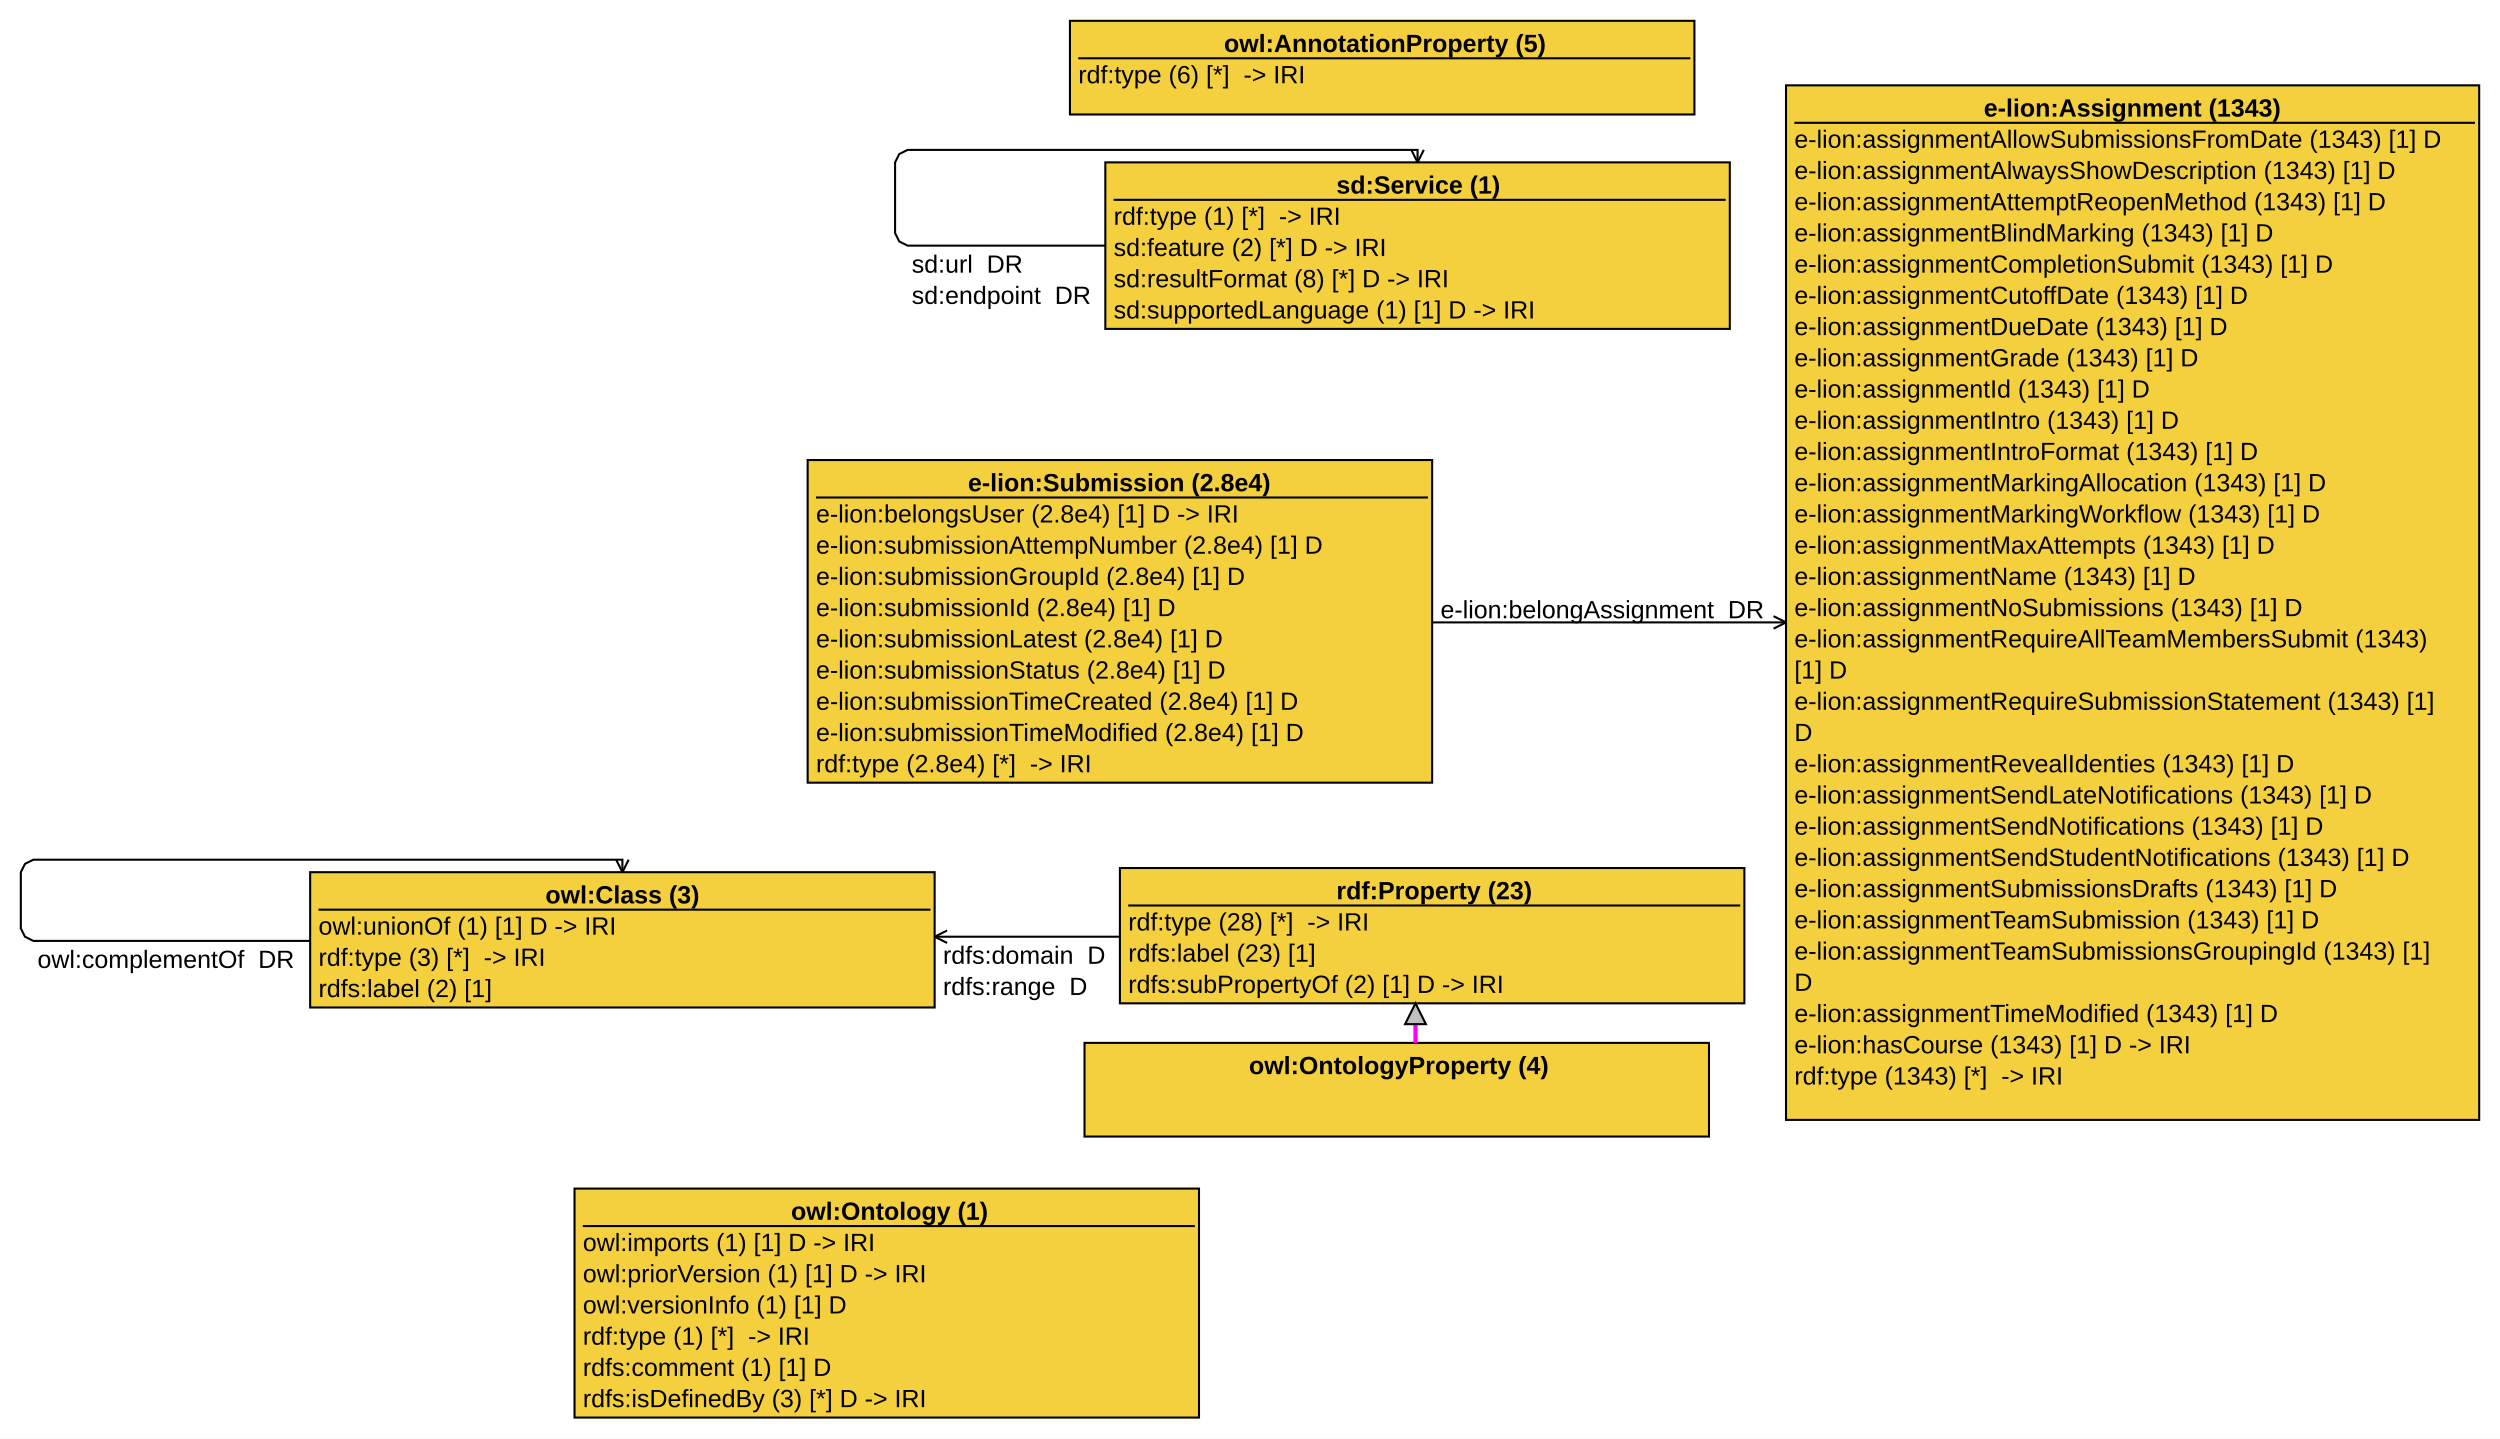
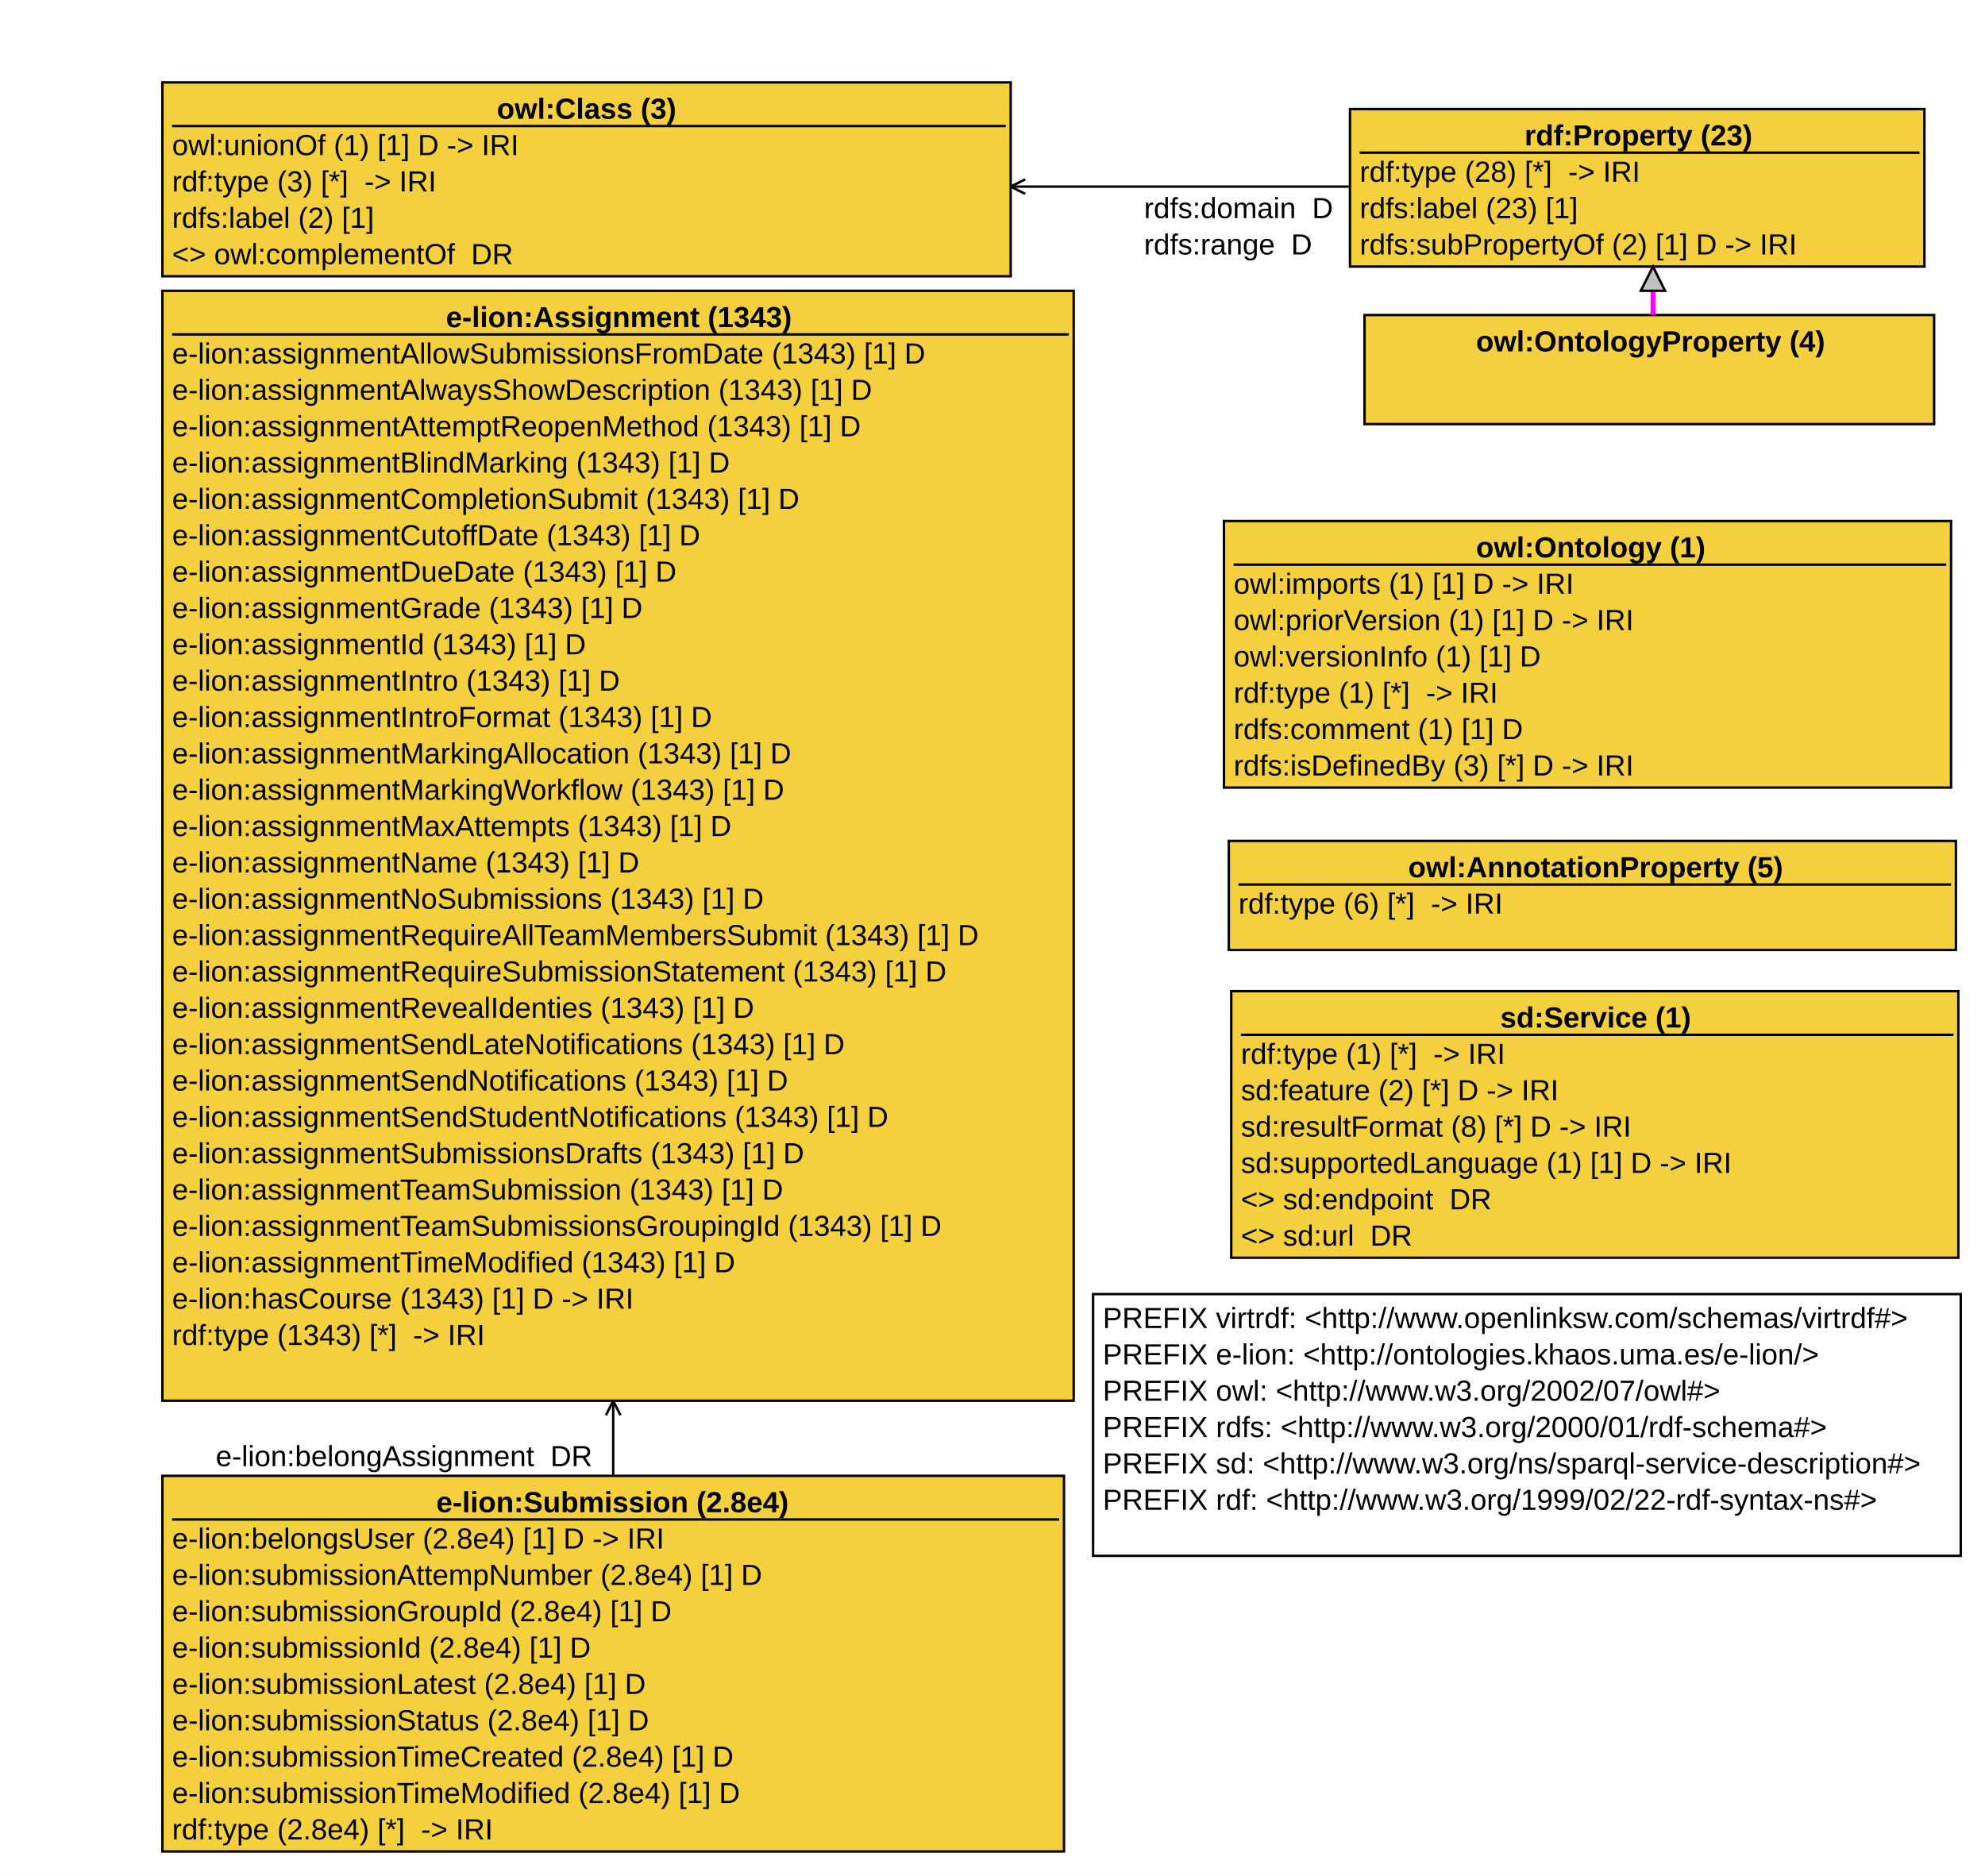
- <svg xmlns="http://www.w3.org/2000/svg" version="1.1" xml:space="preserve" width="1201" height="691" viewBox="0 0 1201 691">
+ <svg xmlns="http://www.w3.org/2000/svg" version="1.1" xml:space="preserve" width="819" height="774" viewBox="0 0 819 774">
 onmousemove="movetip(evt)" onmouseup="endmove()"&gt;
<rect x="0" y="0" width="100%" height="100%" style="fill:White;" />
  <defs>
    <linearGradient id="activ1" x1="0%" y1="0%" x2="100%" y2="0%">
      <stop offset="0%" style="stop-color:#FFFF00;stop-opacity:1" />
      <stop offset="100%" style="stop-color:#FFFFF0;stop-opacity:1" />
    </linearGradient>
  </defs>
-   <g id="2002683319">
-     <polygon points="149,419 449,419 449,484 149,484 " style="fill:#F4D03F; stroke-width:1;stroke:Black;" />
+   <g id="2002719947">
+     <polygon points="557,45 794,45 794,110 557,110 " style="fill:#F4D03F; stroke-width:1;stroke:Black;" />
    <text style="font-family:Arial;font-size:12px;kerning:0;word-spacing:-1px;fill:Black;font-weight:bold;">
-       <tspan x="262" y="434">owl:Class (3)</tspan>
+       <tspan x="629" y="60">rdf:Property (23)</tspan>
    </text>
-     <line x1="153" y1="437" x2="447" y2="437" style="stroke-width:1;stroke:Black;" />
+     <line x1="561" y1="63" x2="792" y2="63" style="stroke-width:1;stroke:Black;" />
    <text style="font-family:Arial;font-size:12px;kerning:0;word-spacing:-1px;fill:Black;">
-       <tspan x="153" y="449">owl:unionOf (1) [1] D -&gt; IRI</tspan>
-       <tspan x="153" y="464">rdf:type (3) [*]  -&gt; IRI</tspan>
-       <tspan x="153" y="479">rdfs:label (2) [1] </tspan>
+       <tspan x="561" y="75">rdf:type (28) [*]  -&gt; IRI</tspan>
+       <tspan x="561" y="90">rdfs:label (23) [1] </tspan>
+       <tspan x="561" y="105">rdfs:subPropertyOf (2) [1] D -&gt; IRI</tspan>
    </text>
  </g>
-   <g id="2002683330">
-     <polygon points="538,417 838,417 838,482 538,482 " style="fill:#F4D03F; stroke-width:1;stroke:Black;" />
+   <g id="2002719958">
+     <polygon points="563,130 798,130 798,175 563,175 " style="fill:#F4D03F; stroke-width:1;stroke:Black;" />
    <text style="font-family:Arial;font-size:12px;kerning:0;word-spacing:-1px;fill:Black;font-weight:bold;">
-       <tspan x="642" y="432">rdf:Property (23)</tspan>
-     </text>
-     <line x1="542" y1="435" x2="836" y2="435" style="stroke-width:1;stroke:Black;" />
-     <text style="font-family:Arial;font-size:12px;kerning:0;word-spacing:-1px;fill:Black;">
-       <tspan x="542" y="447">rdf:type (28) [*]  -&gt; IRI</tspan>
-       <tspan x="542" y="462">rdfs:label (23) [1] </tspan>
-       <tspan x="542" y="477">rdfs:subPropertyOf (2) [1] D -&gt; IRI</tspan>
+       <tspan x="609" y="145">owl:OntologyProperty (4)</tspan>
    </text>
  </g>
-   <g id="2002683341">
-     <polygon points="388,221 688,221 688,376 388,376 " style="fill:#F4D03F; stroke-width:1;stroke:Black;" />
+   <g id="2002719969">
+     <polygon points="505,215 805,215 805,325 505,325 " style="fill:#F4D03F; stroke-width:1;stroke:Black;" />
    <text style="font-family:Arial;font-size:12px;kerning:0;word-spacing:-1px;fill:Black;font-weight:bold;">
-       <tspan x="465" y="236">e-lion:Submission (2.8e4)</tspan>
+       <tspan x="609" y="230">owl:Ontology (1)</tspan>
    </text>
-     <line x1="392" y1="239" x2="686" y2="239" style="stroke-width:1;stroke:Black;" />
+     <line x1="509" y1="233" x2="803" y2="233" style="stroke-width:1;stroke:Black;" />
    <text style="font-family:Arial;font-size:12px;kerning:0;word-spacing:-1px;fill:Black;">
-       <tspan x="392" y="251">e-lion:belongsUser (2.8e4) [1] D -&gt; IRI</tspan>
-       <tspan x="392" y="266">e-lion:submissionAttempNumber (2.8e4) [1] D</tspan>
-       <tspan x="392" y="281">e-lion:submissionGroupId (2.8e4) [1] D</tspan>
-       <tspan x="392" y="296">e-lion:submissionId (2.8e4) [1] D</tspan>
-       <tspan x="392" y="311">e-lion:submissionLatest (2.8e4) [1] D</tspan>
-       <tspan x="392" y="326">e-lion:submissionStatus (2.8e4) [1] D</tspan>
-       <tspan x="392" y="341">e-lion:submissionTimeCreated (2.8e4) [1] D</tspan>
-       <tspan x="392" y="356">e-lion:submissionTimeModified (2.8e4) [1] D</tspan>
-       <tspan x="392" y="371">rdf:type (2.8e4) [*]  -&gt; IRI</tspan>
+       <tspan x="509" y="245">owl:imports (1) [1] D -&gt; IRI</tspan>
+       <tspan x="509" y="260">owl:priorVersion (1) [1] D -&gt; IRI</tspan>
+       <tspan x="509" y="275">owl:versionInfo (1) [1] D</tspan>
+       <tspan x="509" y="290">rdf:type (1) [*]  -&gt; IRI</tspan>
+       <tspan x="509" y="305">rdfs:comment (1) [1] D</tspan>
+       <tspan x="509" y="320">rdfs:isDefinedBy (3) [*] D -&gt; IRI</tspan>
    </text>
  </g>
-   <g id="2002683352">
-     <polygon points="521,501 821,501 821,546 521,546 " style="fill:#F4D03F; stroke-width:1;stroke:Black;" />
+   <g id="2002719980">
+     <polygon points="67,34 417,34 417,114 67,114 " style="fill:#F4D03F; stroke-width:1;stroke:Black;" />
    <text style="font-family:Arial;font-size:12px;kerning:0;word-spacing:-1px;fill:Black;font-weight:bold;">
-       <tspan x="600" y="516">owl:OntologyProperty (4)</tspan>
+       <tspan x="205" y="49">owl:Class (3)</tspan>
+     </text>
+     <line x1="71" y1="52" x2="415" y2="52" style="stroke-width:1;stroke:Black;" />
+     <text style="font-family:Arial;font-size:12px;kerning:0;word-spacing:-1px;fill:Black;">
+       <tspan x="71" y="64">owl:unionOf (1) [1] D -&gt; IRI</tspan>
+       <tspan x="71" y="79">rdf:type (3) [*]  -&gt; IRI</tspan>
+       <tspan x="71" y="94">rdfs:label (2) [1] </tspan>
+       <tspan x="71" y="109">&lt;&gt; owl:complementOf  DR</tspan>
    </text>
  </g>
-   <g id="2002683363">
-     <polygon points="514,10 814,10 814,55 514,55 " style="fill:#F4D03F; stroke-width:1;stroke:Black;" />
+   <g id="2002719991">
+     <polygon points="67,120 443,120 443,578 67,578 " style="fill:#F4D03F; stroke-width:1;stroke:Black;" />
    <text style="font-family:Arial;font-size:12px;kerning:0;word-spacing:-1px;fill:Black;font-weight:bold;">
-       <tspan x="588" y="25">owl:AnnotationProperty (5)</tspan>
+       <tspan x="184" y="135">e-lion:Assignment (1343)</tspan>
    </text>
-     <line x1="518" y1="28" x2="812" y2="28" style="stroke-width:1;stroke:Black;" />
+     <line x1="71" y1="138" x2="441" y2="138" style="stroke-width:1;stroke:Black;" />
    <text style="font-family:Arial;font-size:12px;kerning:0;word-spacing:-1px;fill:Black;">
-       <tspan x="518" y="40">rdf:type (6) [*]  -&gt; IRI</tspan>
+       <tspan x="71" y="150">e-lion:assignmentAllowSubmissionsFromDate (1343) [1] D</tspan>
+       <tspan x="71" y="165">e-lion:assignmentAlwaysShowDescription (1343) [1] D</tspan>
+       <tspan x="71" y="180">e-lion:assignmentAttemptReopenMethod (1343) [1] D</tspan>
+       <tspan x="71" y="195">e-lion:assignmentBlindMarking (1343) [1] D</tspan>
+       <tspan x="71" y="210">e-lion:assignmentCompletionSubmit (1343) [1] D</tspan>
+       <tspan x="71" y="225">e-lion:assignmentCutoffDate (1343) [1] D</tspan>
+       <tspan x="71" y="240">e-lion:assignmentDueDate (1343) [1] D</tspan>
+       <tspan x="71" y="255">e-lion:assignmentGrade (1343) [1] D</tspan>
+       <tspan x="71" y="270">e-lion:assignmentId (1343) [1] D</tspan>
+       <tspan x="71" y="285">e-lion:assignmentIntro (1343) [1] D</tspan>
+       <tspan x="71" y="300">e-lion:assignmentIntroFormat (1343) [1] D</tspan>
+       <tspan x="71" y="315">e-lion:assignmentMarkingAllocation (1343) [1] D</tspan>
+       <tspan x="71" y="330">e-lion:assignmentMarkingWorkflow (1343) [1] D</tspan>
+       <tspan x="71" y="345">e-lion:assignmentMaxAttempts (1343) [1] D</tspan>
+       <tspan x="71" y="360">e-lion:assignmentName (1343) [1] D</tspan>
+       <tspan x="71" y="375">e-lion:assignmentNoSubmissions (1343) [1] D</tspan>
+       <tspan x="71" y="390">e-lion:assignmentRequireAllTeamMembersSubmit (1343) [1] D</tspan>
+       <tspan x="71" y="405">e-lion:assignmentRequireSubmissionStatement (1343) [1] D</tspan>
+       <tspan x="71" y="420">e-lion:assignmentRevealIdenties (1343) [1] D</tspan>
+       <tspan x="71" y="435">e-lion:assignmentSendLateNotifications (1343) [1] D</tspan>
+       <tspan x="71" y="450">e-lion:assignmentSendNotifications (1343) [1] D</tspan>
+       <tspan x="71" y="465">e-lion:assignmentSendStudentNotifications (1343) [1] D</tspan>
+       <tspan x="71" y="480">e-lion:assignmentSubmissionsDrafts (1343) [1] D</tspan>
+       <tspan x="71" y="495">e-lion:assignmentTeamSubmission (1343) [1] D</tspan>
+       <tspan x="71" y="510">e-lion:assignmentTeamSubmissionsGroupingId (1343) [1] D</tspan>
+       <tspan x="71" y="525">e-lion:assignmentTimeModified (1343) [1] D</tspan>
+       <tspan x="71" y="540">e-lion:hasCourse (1343) [1] D -&gt; IRI</tspan>
+       <tspan x="71" y="555">rdf:type (1343) [*]  -&gt; IRI</tspan>
    </text>
  </g>
-   <g id="2002683396">
-     <polygon points="531,78 831,78 831,158 531,158 " style="fill:#F4D03F; stroke-width:1;stroke:Black;" />
+   <g id="2002720002">
+     <polygon points="507,347 807,347 807,392 507,392 " style="fill:#F4D03F; stroke-width:1;stroke:Black;" />
    <text style="font-family:Arial;font-size:12px;kerning:0;word-spacing:-1px;fill:Black;font-weight:bold;">
-       <tspan x="642" y="93">sd:Service (1)</tspan>
+       <tspan x="581" y="362">owl:AnnotationProperty (5)</tspan>
    </text>
-     <line x1="535" y1="96" x2="829" y2="96" style="stroke-width:1;stroke:Black;" />
+     <line x1="511" y1="365" x2="805" y2="365" style="stroke-width:1;stroke:Black;" />
    <text style="font-family:Arial;font-size:12px;kerning:0;word-spacing:-1px;fill:Black;">
-       <tspan x="535" y="108">rdf:type (1) [*]  -&gt; IRI</tspan>
-       <tspan x="535" y="123">sd:feature (2) [*] D -&gt; IRI</tspan>
-       <tspan x="535" y="138">sd:resultFormat (8) [*] D -&gt; IRI</tspan>
-       <tspan x="535" y="153">sd:supportedLanguage (1) [1] D -&gt; IRI</tspan>
+       <tspan x="511" y="377">rdf:type (6) [*]  -&gt; IRI</tspan>
    </text>
  </g>
-   <g id="2002683374">
-     <polygon points="276,571 576,571 576,681 276,681 " style="fill:#F4D03F; stroke-width:1;stroke:Black;" />
-     <text style="font-family:Arial;font-size:12px;kerning:0;word-spacing:-1px;fill:Black;font-weight:bold;">
-       <tspan x="380" y="586">owl:Ontology (1)</tspan>
-     </text>
-     <line x1="280" y1="589" x2="574" y2="589" style="stroke-width:1;stroke:Black;" />
+   <g id="2002720013">
+     <polygon points="451,534 809,534 809,642 451,642 " style="fill:White; stroke-width:1;stroke:Black;" />
    <text style="font-family:Arial;font-size:12px;kerning:0;word-spacing:-1px;fill:Black;">
-       <tspan x="280" y="601">owl:imports (1) [1] D -&gt; IRI</tspan>
-       <tspan x="280" y="616">owl:priorVersion (1) [1] D -&gt; IRI</tspan>
-       <tspan x="280" y="631">owl:versionInfo (1) [1] D</tspan>
-       <tspan x="280" y="646">rdf:type (1) [*]  -&gt; IRI</tspan>
-       <tspan x="280" y="661">rdfs:comment (1) [1] D</tspan>
-       <tspan x="280" y="676">rdfs:isDefinedBy (3) [*] D -&gt; IRI</tspan>
+       <tspan x="455" y="548">PREFIX virtrdf: &lt;http://www.openlinksw.com/schemas/virtrdf#&gt;</tspan>
+       <tspan x="455" y="563">PREFIX e-lion: &lt;http://ontologies.khaos.uma.es/e-lion/&gt;</tspan>
+       <tspan x="455" y="578">PREFIX owl: &lt;http://www.w3.org/2002/07/owl#&gt;</tspan>
+       <tspan x="455" y="593">PREFIX rdfs: &lt;http://www.w3.org/2000/01/rdf-schema#&gt;</tspan>
+       <tspan x="455" y="608">PREFIX sd: &lt;http://www.w3.org/ns/sparql-service-description#&gt;</tspan>
+       <tspan x="455" y="623">PREFIX rdf: &lt;http://www.w3.org/1999/02/22-rdf-syntax-ns#&gt;</tspan>
    </text>
  </g>
-   <g id="2002683385">
-     <polygon points="858,41 1191,41 1191,538 858,538 " style="fill:#F4D03F; stroke-width:1;stroke:Black;" />
+   <g id="2002720024">
+     <polygon points="67,609 439,609 439,764 67,764 " style="fill:#F4D03F; stroke-width:1;stroke:Black;" />
    <text style="font-family:Arial;font-size:12px;kerning:0;word-spacing:-1px;fill:Black;font-weight:bold;">
-       <tspan x="953" y="56">e-lion:Assignment (1343)</tspan>
+       <tspan x="180" y="624">e-lion:Submission (2.8e4)</tspan>
    </text>
-     <line x1="862" y1="59" x2="1189" y2="59" style="stroke-width:1;stroke:Black;" />
+     <line x1="71" y1="627" x2="437" y2="627" style="stroke-width:1;stroke:Black;" />
    <text style="font-family:Arial;font-size:12px;kerning:0;word-spacing:-1px;fill:Black;">
-       <tspan x="862" y="71">e-lion:assignmentAllowSubmissionsFromDate (1343) [1] D</tspan>
-       <tspan x="862" y="86">e-lion:assignmentAlwaysShowDescription (1343) [1] D</tspan>
-       <tspan x="862" y="101">e-lion:assignmentAttemptReopenMethod (1343) [1] D</tspan>
-       <tspan x="862" y="116">e-lion:assignmentBlindMarking (1343) [1] D</tspan>
-       <tspan x="862" y="131">e-lion:assignmentCompletionSubmit (1343) [1] D</tspan>
-       <tspan x="862" y="146">e-lion:assignmentCutoffDate (1343) [1] D</tspan>
-       <tspan x="862" y="161">e-lion:assignmentDueDate (1343) [1] D</tspan>
-       <tspan x="862" y="176">e-lion:assignmentGrade (1343) [1] D</tspan>
-       <tspan x="862" y="191">e-lion:assignmentId (1343) [1] D</tspan>
-       <tspan x="862" y="206">e-lion:assignmentIntro (1343) [1] D</tspan>
-       <tspan x="862" y="221">e-lion:assignmentIntroFormat (1343) [1] D</tspan>
-       <tspan x="862" y="236">e-lion:assignmentMarkingAllocation (1343) [1] D</tspan>
-       <tspan x="862" y="251">e-lion:assignmentMarkingWorkflow (1343) [1] D</tspan>
-       <tspan x="862" y="266">e-lion:assignmentMaxAttempts (1343) [1] D</tspan>
-       <tspan x="862" y="281">e-lion:assignmentName (1343) [1] D</tspan>
-       <tspan x="862" y="296">e-lion:assignmentNoSubmissions (1343) [1] D</tspan>
-       <tspan x="862" y="311">e-lion:assignmentRequireAllTeamMembersSubmit (1343) </tspan>
-       <tspan x="862" y="326">[1] D</tspan>
-       <tspan x="862" y="341">e-lion:assignmentRequireSubmissionStatement (1343) [1] </tspan>
-       <tspan x="862" y="356">D</tspan>
-       <tspan x="862" y="371">e-lion:assignmentRevealIdenties (1343) [1] D</tspan>
-       <tspan x="862" y="386">e-lion:assignmentSendLateNotifications (1343) [1] D</tspan>
-       <tspan x="862" y="401">e-lion:assignmentSendNotifications (1343) [1] D</tspan>
-       <tspan x="862" y="416">e-lion:assignmentSendStudentNotifications (1343) [1] D</tspan>
-       <tspan x="862" y="431">e-lion:assignmentSubmissionsDrafts (1343) [1] D</tspan>
-       <tspan x="862" y="446">e-lion:assignmentTeamSubmission (1343) [1] D</tspan>
-       <tspan x="862" y="461">e-lion:assignmentTeamSubmissionsGroupingId (1343) [1] </tspan>
-       <tspan x="862" y="476">D</tspan>
-       <tspan x="862" y="491">e-lion:assignmentTimeModified (1343) [1] D</tspan>
-       <tspan x="862" y="506">e-lion:hasCourse (1343) [1] D -&gt; IRI</tspan>
-       <tspan x="862" y="521">rdf:type (1343) [*]  -&gt; IRI</tspan>
+       <tspan x="71" y="639">e-lion:belongsUser (2.8e4) [1] D -&gt; IRI</tspan>
+       <tspan x="71" y="654">e-lion:submissionAttempNumber (2.8e4) [1] D</tspan>
+       <tspan x="71" y="669">e-lion:submissionGroupId (2.8e4) [1] D</tspan>
+       <tspan x="71" y="684">e-lion:submissionId (2.8e4) [1] D</tspan>
+       <tspan x="71" y="699">e-lion:submissionLatest (2.8e4) [1] D</tspan>
+       <tspan x="71" y="714">e-lion:submissionStatus (2.8e4) [1] D</tspan>
+       <tspan x="71" y="729">e-lion:submissionTimeCreated (2.8e4) [1] D</tspan>
+       <tspan x="71" y="744">e-lion:submissionTimeModified (2.8e4) [1] D</tspan>
+       <tspan x="71" y="759">rdf:type (2.8e4) [*]  -&gt; IRI</tspan>
    </text>
  </g>
-   <g id="2002683297">
-     <path d="M149,452 L16,452 12,450 10,446 10,419 12,415 16,413 299,413 299,419 " style="fill:none;stroke-width:1;stroke:Black;" />
-     <line x1="296" y1="413" x2="299" y2="419" style="stroke-width:1;stroke:Black;" />
-     <line x1="302" y1="413" x2="299" y2="419" style="stroke-width:1;stroke:Black;" />
+   <g id="2002720035">
+     <polygon points="508,409 808,409 808,519 508,519 " style="fill:#F4D03F; stroke-width:1;stroke:Black;" />
+     <text style="font-family:Arial;font-size:12px;kerning:0;word-spacing:-1px;fill:Black;font-weight:bold;">
+       <tspan x="619" y="424">sd:Service (1)</tspan>
+     </text>
+     <line x1="512" y1="427" x2="806" y2="427" style="stroke-width:1;stroke:Black;" />
    <text style="font-family:Arial;font-size:12px;kerning:0;word-spacing:-1px;fill:Black;">
-       <tspan x="18" y="465">owl:complementOf  DR</tspan>
+       <tspan x="512" y="439">rdf:type (1) [*]  -&gt; IRI</tspan>
+       <tspan x="512" y="454">sd:feature (2) [*] D -&gt; IRI</tspan>
+       <tspan x="512" y="469">sd:resultFormat (8) [*] D -&gt; IRI</tspan>
+       <tspan x="512" y="484">sd:supportedLanguage (1) [1] D -&gt; IRI</tspan>
+       <tspan x="512" y="499">&lt;&gt; sd:endpoint  DR</tspan>
+       <tspan x="512" y="514">&lt;&gt; sd:url  DR</tspan>
    </text>
  </g>
-   <g id="2002683302">
-     <path d="M688,299 L858,299 " style="fill:none;stroke-width:1;stroke:Black;" />
-     <line x1="852" y1="296" x2="858" y2="299" style="stroke-width:1;stroke:Black;" />
-     <line x1="852" y1="302" x2="858" y2="299" style="stroke-width:1;stroke:Black;" />
+   <g id="2002719935">
+     <path d="M557,77 L417,77 " style="fill:none;stroke-width:1;stroke:Black;" />
+     <line x1="423" y1="74" x2="417" y2="77" style="stroke-width:1;stroke:Black;" />
+     <line x1="423" y1="80" x2="417" y2="77" style="stroke-width:1;stroke:Black;" />
    <text style="font-family:Arial;font-size:12px;kerning:0;word-spacing:-1px;fill:Black;">
-       <tspan x="692" y="297">e-lion:belongAssignment  DR</tspan>
+       <tspan x="472" y="90">rdfs:domain  D</tspan>
+       <tspan x="472" y="105">rdfs:range  D</tspan>
    </text>
  </g>
-   <g id="2002683307">
-     <path d="M531,118 L436,118 432,116 430,112 430,78 432,74 436,72 681,72 681,78 " style="fill:none;stroke-width:1;stroke:Black;" />
-     <line x1="678" y1="72" x2="681" y2="78" style="stroke-width:1;stroke:Black;" />
-     <line x1="684" y1="72" x2="681" y2="78" style="stroke-width:1;stroke:Black;" />
+   <g id="2002719940">
+     <path d="M253,609 L253,578 " style="fill:none;stroke-width:1;stroke:Black;" />
+     <line x1="250" y1="584" x2="253" y2="578" style="stroke-width:1;stroke:Black;" />
+     <line x1="256" y1="584" x2="253" y2="578" style="stroke-width:1;stroke:Black;" />
    <text style="font-family:Arial;font-size:12px;kerning:0;word-spacing:-1px;fill:Black;">
-       <tspan x="438" y="131">sd:url  DR</tspan>
-       <tspan x="438" y="146">sd:endpoint  DR</tspan>
+       <tspan x="89" y="605">e-lion:belongAssignment  DR</tspan>
    </text>
  </g>
-   <g id="2002683312">
-     <path d="M538,450 L449,450 " style="fill:none;stroke-width:1;stroke:Black;" />
-     <line x1="455" y1="447" x2="449" y2="450" style="stroke-width:1;stroke:Black;" />
-     <line x1="455" y1="453" x2="449" y2="450" style="stroke-width:1;stroke:Black;" />
+   <g id="2002719945">
+     <path d="M682,110 L682,130 " style="fill:none;stroke-width:2;stroke:Fuchsia;" />
+     <polygon points="687,120 682,110 677,120 " style="fill:Silver;stroke-width:1;stroke:Black;" />
    <text style="font-family:Arial;font-size:12px;kerning:0;word-spacing:-1px;fill:Black;">
-       <tspan x="453" y="463">rdfs:domain  D</tspan>
-       <tspan x="453" y="478">rdfs:range  D</tspan>
-     </text>
-   </g>
-   <g id="2002683317">
-     <path d="M680,482 L680,501 " style="fill:none;stroke-width:2;stroke:Fuchsia;" />
-     <polygon points="685,492 680,482 675,492 " style="fill:Silver;stroke-width:1;stroke:Black;" />
-     <text style="font-family:Arial;font-size:12px;kerning:0;word-spacing:-1px;fill:Black;">
-       <tspan x="682" y="497"> </tspan>
+       <tspan x="684" y="125"> </tspan>
    </text>
  </g>
</svg>
